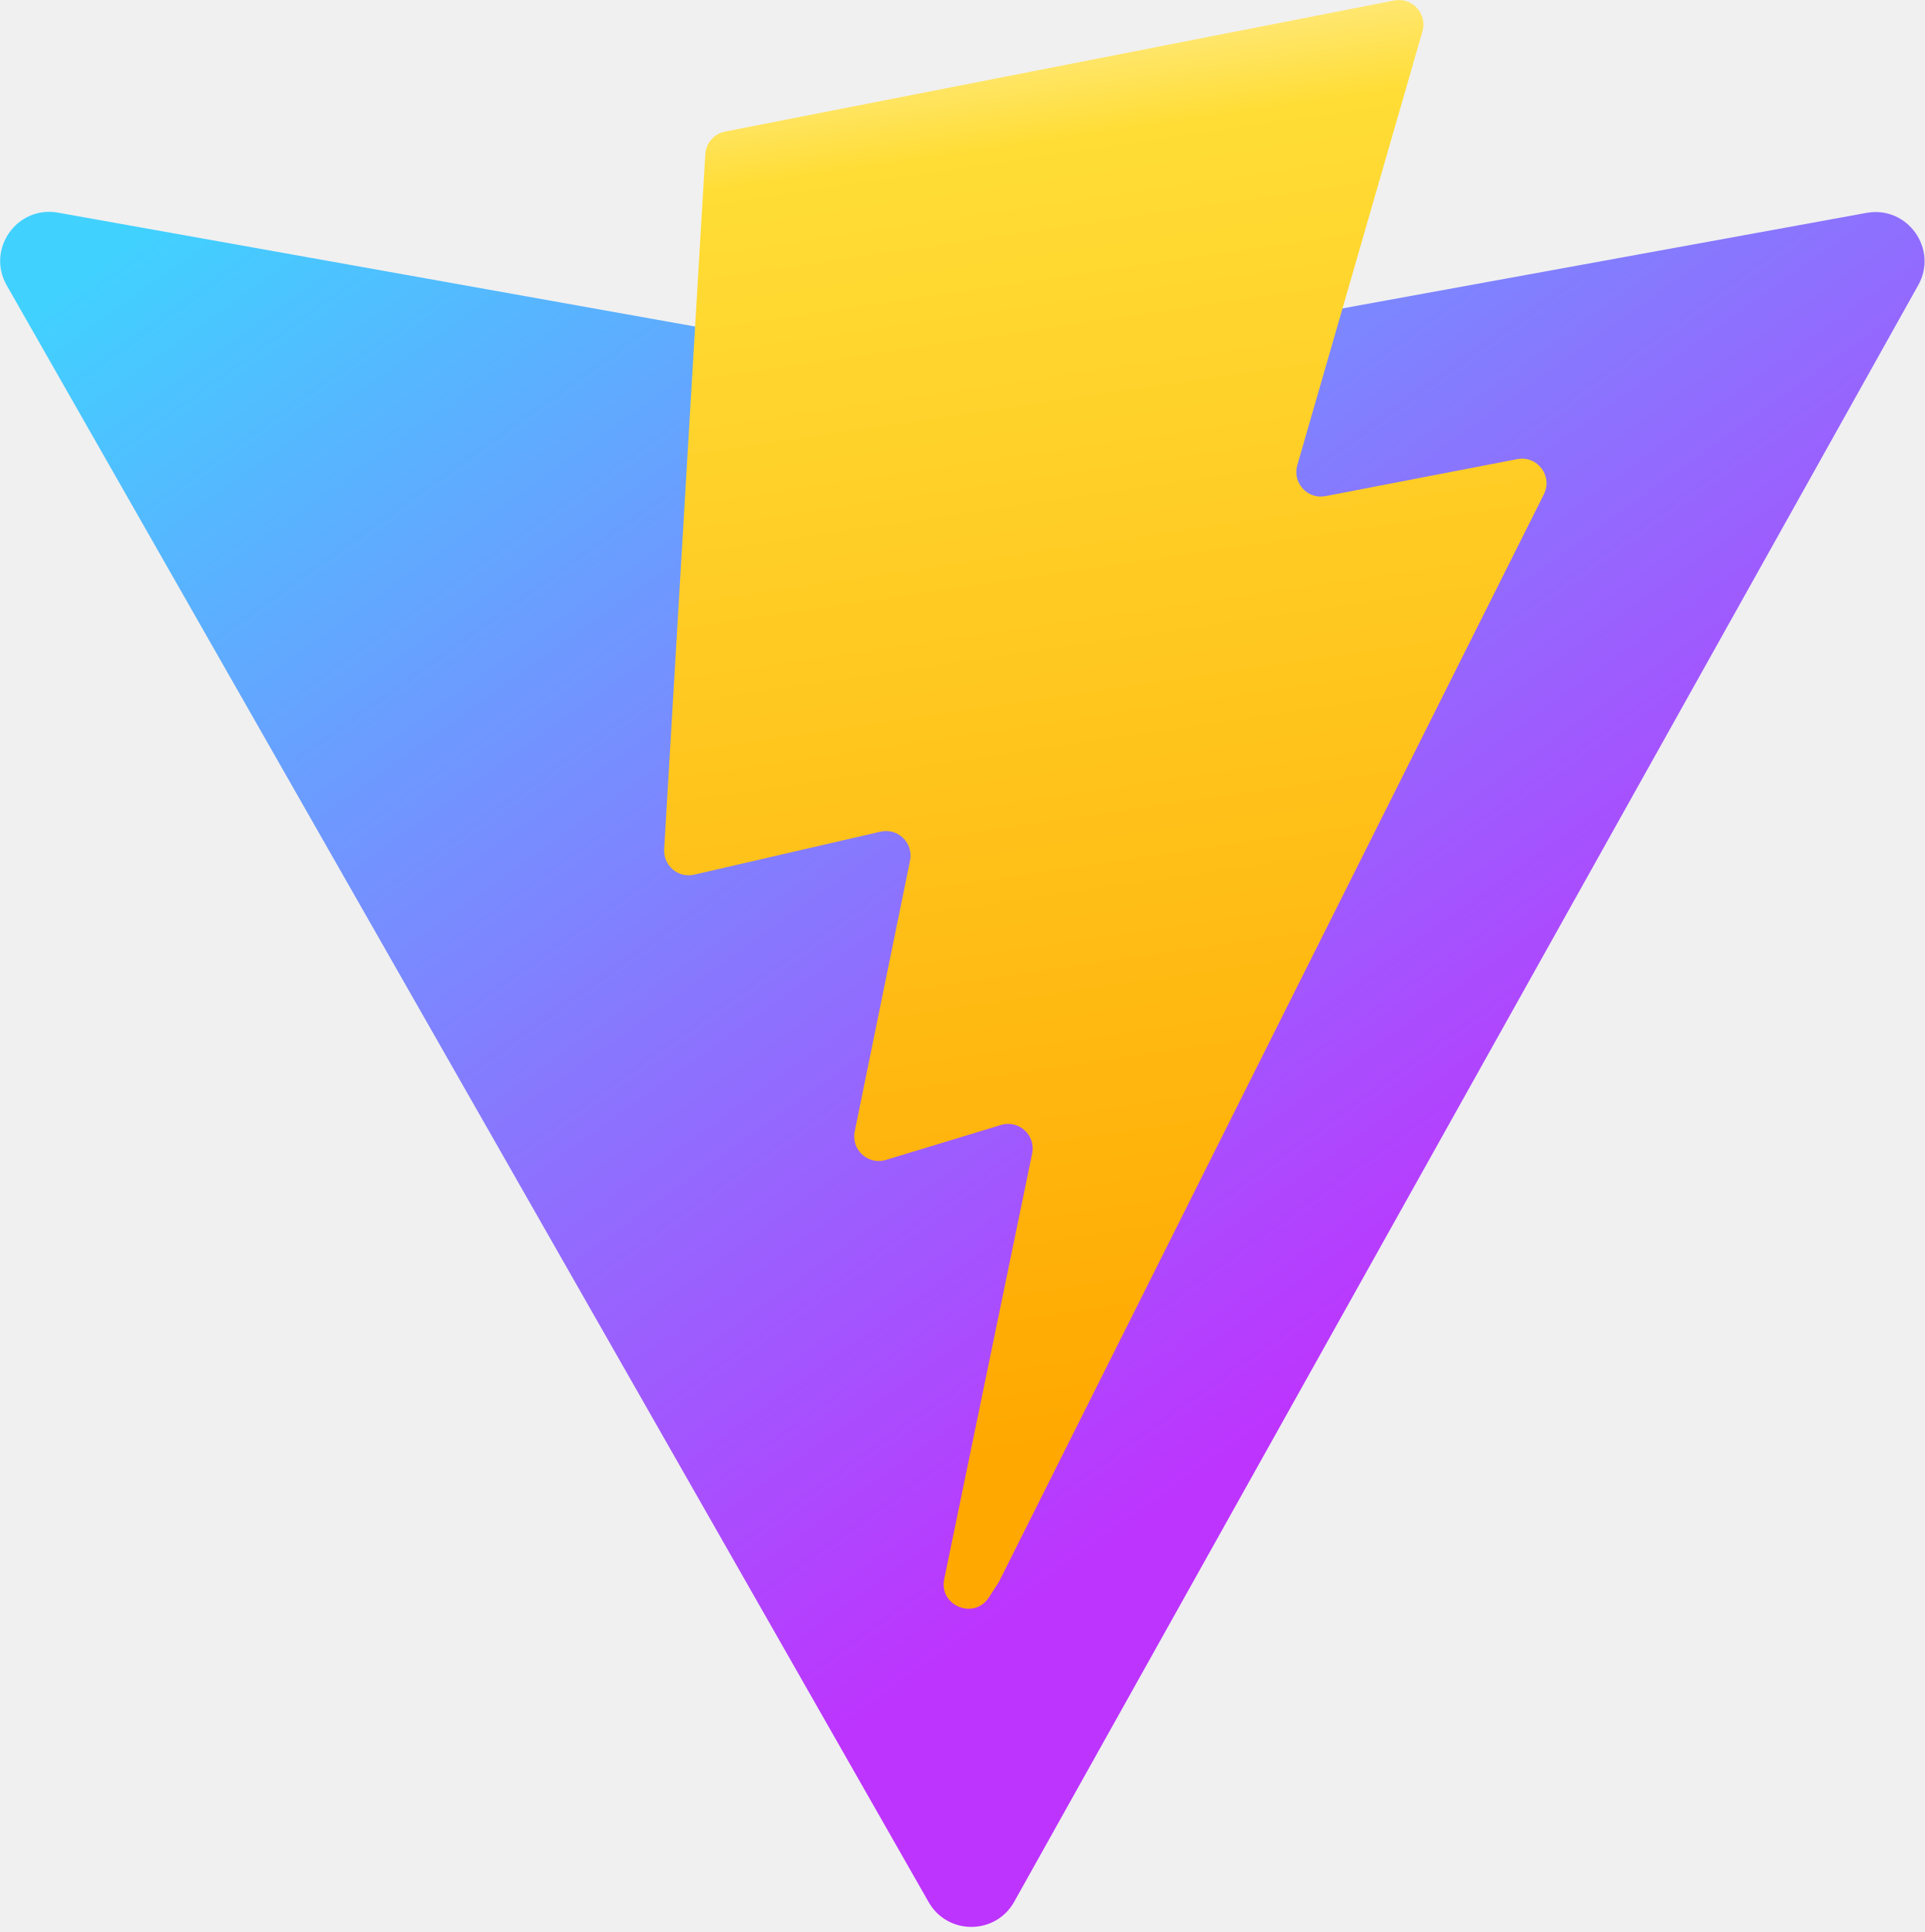
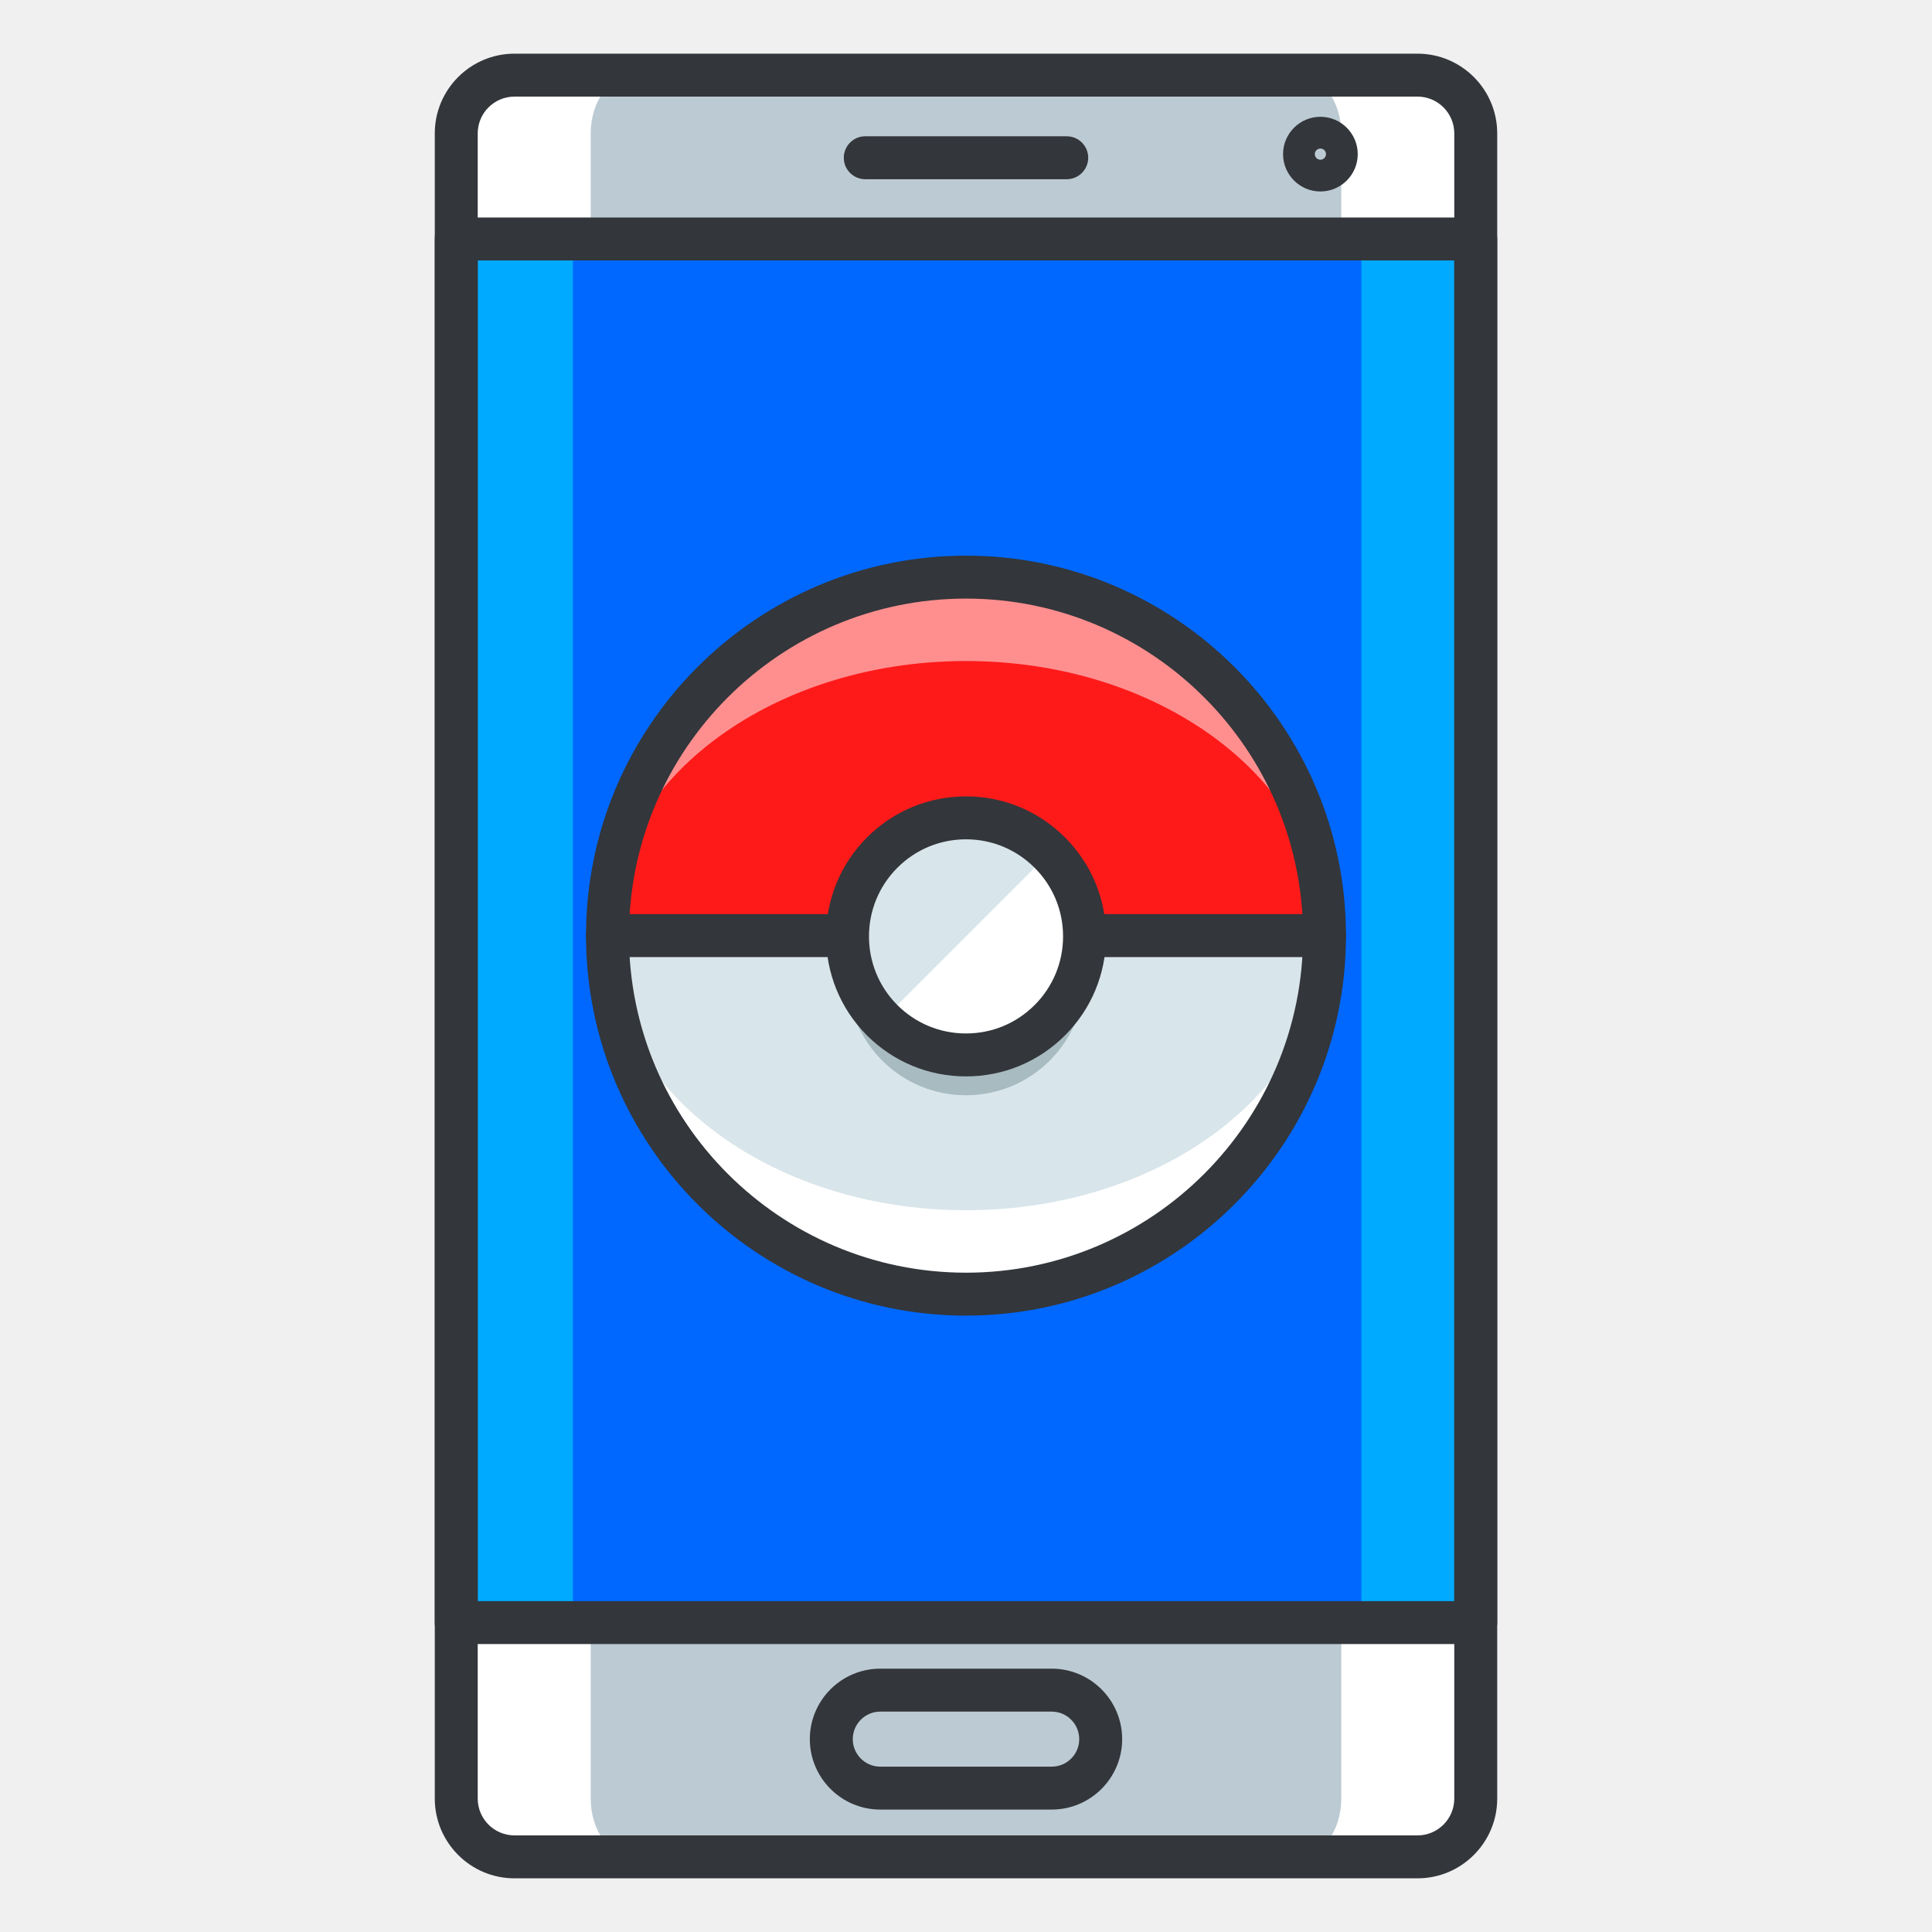
- <svg xmlns="http://www.w3.org/2000/svg" aria-hidden="true" role="img" class="iconify iconify--logos" width="31.88" height="32" preserveAspectRatio="xMidYMid meet" viewBox="0 0 256 257">
-   <defs>
-     <linearGradient id="IconifyId1813088fe1fbc01fb466" x1="-.828%" x2="57.636%" y1="7.652%" y2="78.411%">
-       <stop offset="0%" stop-color="#41D1FF" />
-       <stop offset="100%" stop-color="#BD34FE" />
-     </linearGradient>
-     <linearGradient id="IconifyId1813088fe1fbc01fb467" x1="43.376%" x2="50.316%" y1="2.242%" y2="89.03%">
-       <stop offset="0%" stop-color="#FFEA83" />
-       <stop offset="8.333%" stop-color="#FFDD35" />
-       <stop offset="100%" stop-color="#FFA800" />
-     </linearGradient>
-   </defs>
-   <path fill="url(#IconifyId1813088fe1fbc01fb466)" d="M255.153 37.938L134.897 252.976c-2.483 4.44-8.862 4.466-11.382.048L.875 37.958c-2.746-4.814 1.371-10.646 6.827-9.67l120.385 21.517a6.537 6.537 0 0 0 2.322-.004l117.867-21.483c5.438-.991 9.574 4.796 6.877 9.62Z" />
-   <path fill="url(#IconifyId1813088fe1fbc01fb467)" d="M185.432.063L96.44 17.501a3.268 3.268 0 0 0-2.634 3.014l-5.474 92.456a3.268 3.268 0 0 0 3.997 3.378l24.777-5.718c2.318-.535 4.413 1.507 3.936 3.838l-7.361 36.047c-.495 2.426 1.782 4.5 4.151 3.78l15.304-4.649c2.372-.72 4.652 1.36 4.15 3.788l-11.698 56.621c-.732 3.542 3.979 5.473 5.943 2.437l1.313-2.028l72.516-144.72c1.215-2.423-.88-5.186-3.54-4.672l-25.505 4.922c-2.396.462-4.435-1.77-3.759-4.114l16.646-57.705c.677-2.35-1.37-4.583-3.769-4.113Z" />
+ <svg xmlns="http://www.w3.org/2000/svg" version="1.1" id="Layer_1" x="0px" y="0px" width="135px" height="135px" viewBox="0 0 135 135" style="enable-background:new 0 0 135 135;" xml:space="preserve">
+   <style type="text/css">
+ 
+ 	.st0{fill:#465652;}
+ 	.st1{fill:#AAB9BA;}
+ 	.st2{fill:#47C67B;}
+ 	.st3{fill:#AAC8D1;}
+ 	.st4{fill:none;stroke:#E83834;stroke-width:6;stroke-linecap:round;stroke-linejoin:round;stroke-miterlimit:10;}
+ 	.st5{fill:#7BC67B;}
+ 	.st6{fill:#7BC7FF;}
+ 	.st7{fill:#7C34C1;}
+ 	.st8{fill:#7C8D96;}
+ 	.st9{fill:#AD2707;}
+ 	.st10{fill:#ADB8BC;}
+ 	.st11{fill:#107510;}
+ 	.st12{fill:#7FE5D8;}
+ 	.st13{fill:#AF4AD1;}
+ 	.st14{fill:#E02B7E;}
+ 	.st15{fill:#E04038;}
+ 	.st16{fill:#AFD7DD;}
+ 	.st17{fill:#E0A010;}
+ 	.st18{fill:#E0D5A4;}
+ 	.st19{fill:#12B2B2;}
+ 	.st20{fill:#12D66B;}
+ 	.st21{fill:#E1A9FF;}
+ 	.st22{fill:#1362A8;}
+ 	.st23{fill:#E2378D;}
+ 	.st24{fill:#E29C37;}
+ 	.st25{fill:#E2B90E;}
+ 	.st26{fill:#E2BF91;}
+ 	.st27{fill:#E2CBAA;}
+ 	.st28{fill:#14A594;}
+ 	.st29{fill:#E4E9ED;}
+ 	.st30{fill:#4A5D60;}
+ 	.st31{fill:#E5B076;}
+ 	.st32{fill:#E5B1C4;}
+ 	.st33{fill:#E5E4C3;}
+ 	.st34{fill:#4B6466;}
+ 	.st35{fill:#E6FF2E;}
+ 	.st36{fill:#18AA67;}
+ 	.st37{fill:#E86207;}
+ 	.st38{fill:#E8A113;}
+ 	.st39{fill:#E8B5A6;}
+ 	.st40{fill:#E8E8ED;}
+ 	.st41{fill:#4E5154;}
+ 	.st42{fill:#E9F1F4;}
+ 	.st43{fill:#4F4B48;}
+ 	.st44{fill:#4F74E8;}
+ 	.st45{fill:#808E93;}
+ 	.st46{fill:#80949B;}
+ 	.st47{fill:#80EDAC;}
+ 	.st48{fill:#B122E0;}
+ 	.st49{fill:#B2C4CC;}
+ 	.st50{fill:#83D839;}
+ 	.st51{fill:#B3C6C6;}
+ 	.st52{fill:none;stroke:#33363A;stroke-width:3;stroke-linecap:round;stroke-linejoin:round;stroke-miterlimit:10;}
+ 	.st53{fill:#1A8E1C;}
+ 	.st54{fill:#1A93D6;}
+ 	.st55{fill:#B50B0B;}
+ 	.st56{fill:#1AD88F;}
+ 	.st57{fill:#B5DAF4;}
+ 	.st58{fill:#EA7B1F;}
+ 	.st59{fill:#EA81BD;}
+ 	.st60{fill:#87B8D6;}
+ 	.st61{fill:#87C3F4;}
+ 	.st62{fill:#EAC79D;}
+ 	.st63{fill:#EADF11;}
+ 	.st64{fill:#EAE4C5;}
+ 	.st65{fill:#B78094;}
+ 	.st66{fill:#8844D8;}
+ 	.st67{fill:#EBF4F7;}
+ 	.st68{fill:#893015;}
+ 	.st69{fill:#89410B;}
+ 	.st70{fill:#899BA3;}
+ 	.st71{fill:#EDE3B9;}
+ 	.st72{enable-background:new    ;}
+ 	.st73{fill:#50FF9F;}
+ 	.st74{fill:#EEDCF4;}
+ 	.st75{fill:#EFA37D;}
+ 	.st76{fill:#EFA3CC;}
+ 	.st77{fill:#EFC99A;}
+ 	.st78{fill:#54AF79;}
+ 	.st79{fill:#BA503A;}
+ 	.st80{fill:#BA8663;}
+ 	.st81{fill:#8B4FE0;}
+ 	.st82{fill:#58ED9B;}
+ 	.st83{fill:#BC7DFF;}
+ 	.st84{fill:#8D9AA3;}
+ 	.st85{fill:#BCCAD3;}
+ 	.st86{fill:#8DE4FF;}
+ 	.st87{fill:#20B518;}
+ 	.st88{fill:#BF44F2;}
+ 	.st89{fill:#21CEA1;}
+ 	.st90{fill:#BFDAE0;}
+ 	.st91{fill:#F0FBFC;}
+ 	.st92{fill:#F2D9A7;}
+ 	.st93{fill:#F2EAC9;}
+ 	.st94{fill:#24D1AF;}
+ 	.st95{fill:#25931C;}
+ 	.st96{fill:#F4C4B3;}
+ 	.st97{fill:#F4D3A2;}
+ 	.st98{fill:#F4D647;}
+ 	.st99{fill:#F4D7B8;}
+ 	.st100{fill:#F4EC8E;}
+ 	.st101{fill:#5B524D;}
+ 	.st102{fill:#F77819;}
+ 	.st103{fill:#F79AE1;}
+ 	.st104{fill:#5E707A;}
+ 	.st105{fill:#F93585;}
+ 	.st106{fill:#F95D5D;}
+ 	.st107{fill:#F9C19B;}
+ 	.st108{fill:#F9CB58;}
+ 	.st109{fill:#F9D2B2;}
+ 	.st110{fill:#F9F07D;}
+ 	.st111{fill:#F9F1D2;}
+ 	.st112{fill:#F9F4B7;}
+ 	.st113{fill:#F9F9E4;}
+ 	.st114{fill:#5F1DAA;}
+ 	.st115{fill:#5F9AD6;}
+ 	.st116{fill:#C0C0C4;}
+ 	.st117{fill:#91EA57;}
+ 	.st118{fill:#C12727;}
+ 	.st119{fill:#C191A0;}
+ 	.st120{fill:#923BB7;}
+ 	.st121{fill:#93A0A3;}
+ 	.st122{fill:#93F9EA;}
+ 	.st123{fill:#93FF5A;}
+ 	.st124{fill:#C4833D;}
+ 	.st125{fill:#95A2A5;}
+ 	.st126{fill:#965514;}
+ 	.st127{fill:#96562C;}
+ 	.st128{fill:#2AF42F;}
+ 	.st129{fill:#C5D7DD;}
+ 	.st130{fill:#C68510;}
+ 	.st131{fill:#C6A86D;}
+ 	.st132{fill:#C6BB8D;}
+ 	.st133{fill:#2C9DCE;}
+ 	.st134{fill:#FBFCF2;}
+ 	.st135{fill:#FC70B0;}
+ 	.st136{fill:#FCE6C8;}
+ 	.st137{fill:#FCF7E3;}
+ 	.st138{fill:#C90D6B;}
+ 	.st139{fill:#FDFEFF;}
+ 	.st140{fill:#FDFFDC;}
+ 	.st141{fill:#FF1A1A;}
+ 	.st142{fill:#FF5252;}
+ 	.st143{fill:#FF5B00;}
+ 	.st144{fill:#FF6155;}
+ 	.st145{fill:#FF630D;}
+ 	.st146{fill:#FF6666;}
+ 	.st147{fill:#FF7676;}
+ 	.st148{fill:#FF7900;}
+ 	.st149{fill:#FF860D;}
+ 	.st150{fill:#FF8B00;}
+ 	.st151{fill:#FF8F8F;}
+ 	.st152{fill:#FF900B;}
+ 	.st153{fill:#FF908A;}
+ 	.st154{fill:#FF960B;}
+ 	.st155{fill:#FF9C0D;}
+ 	.st156{fill:#FFA9D4;}
+ 	.st157{fill:#FFAA00;}
+ 	.st158{fill:#FFAD40;}
+ 	.st159{fill:#FFAF10;}
+ 	.st160{fill:#FFB000;}
+ 	.st161{fill:#FFBE08;}
+ 	.st162{fill:#FFBF31;}
+ 	.st163{fill:#FFC200;}
+ 	.st164{fill:#FFCAE8;}
+ 	.st165{fill:#FFCCF5;}
+ 	.st166{fill:#FFD00B;}
+ 	.st167{fill:#FFD039;}
+ 	.st168{fill:#FFD400;}
+ 	.st169{fill:#FFD833;}
+ 	.st170{fill:#FFDB80;}
+ 	.st171{fill:#FFDDD2;}
+ 	.st172{fill:#FFE6D4;}
+ 	.st173{fill:#FFE6EB;}
+ 	.st174{fill:#FFE98D;}
+ 	.st175{fill:#FFECD2;}
+ 	.st176{fill:#FFF1D9;}
+ 	.st177{fill:#FFF24D;}
+ 	.st178{fill:#FFF3C2;}
+ 	.st179{fill:#FFF4C7;}
+ 	.st180{fill:#FFF800;}
+ 	.st181{fill:#FFF80D;}
+ 	.st182{fill:#FFF9DE;}
+ 	.st183{fill:#FFFBD7;}
+ 	.st184{fill:#FFFBEB;}
+ 	.st185{fill:#FFFCC0;}
+ 	.st186{fill:#FFFCDC;}
+ 	.st187{fill:#FFFFFA;}
+ 	.st188{fill:#FFFFFF;}
+ 	.st189{fill:#63797F;}
+ 	.st190{fill:#65E529;}
+ 	.st191{fill:#66310E;}
+ 	.st192{fill:#663C17;}
+ 	.st193{fill:#9A5AE5;}
+ 	.st194{fill:#CA30EF;}
+ 	.st195{fill:#6892FC;}
+ 	.st196{fill:#9CFFC4;}
+ 	.st197{fill:#CC4306;}
+ 	.st198{fill:#CC549E;}
+ 	.st199{fill:#9E3256;}
+ 	.st200{fill:#CDFFBB;}
+ 	.st201{fill:#CE86AF;}
+ 	.st202{fill:#CED9DD;}
+ 	
+ 		.st203{fill:none;stroke:#33363A;stroke-width:3;stroke-linecap:round;stroke-linejoin:round;stroke-miterlimit:10;stroke-dasharray:6;}
+ 	.st204{fill:#CFE1E2;}
+ 	.st205{fill:#33363A;}
+ 	.st206{fill:#34C166;}
+ 	.st207{fill:#364B5B;}
+ 	.st208{fill:#3662CE;}
+ 	.st209{fill:#36C6FF;}
+ 	.st210{fill:#6ADB9A;}
+ 	.st211{fill:#6D5C4D;}
+ 	.st212{fill:#6EBDF9;}
+ 	.st213{fill:#0031FF;}
+ 	.st214{fill:#0062FF;}
+ 	.st215{fill:#0068FF;}
+ 	.st216{fill:#0086FF;}
+ 	.st217{fill:#009BE8;}
+ 	.st218{fill:#00AAFF;}
+ 	.st219{fill:#D271FF;}
+ 	.st220{fill:#D363A9;}
+ 	.st221{fill:#D3964C;}
+ 	.st222{fill:#D3DFE2;}
+ 	.st223{fill:#D3E0E2;}
+ 	.st224{fill:#D3EFF4;}
+ 	.st225{fill:#063B66;}
+ 	.st226{fill:#D60909;}
+ 	.st227{fill:#D61D1D;}
+ 	.st228{fill:#D7F0FF;}
+ 	.st229{fill:#09B285;}
+ 	.st230{fill:#D8D593;}
+ 	.st231{fill:#D8E2EA;}
+ 	.st232{fill:#D8E5EA;}
+ 	.st233{fill:#3E5054;}
+ 	.st234{fill:#D988FF;}
+ 	.st235{fill:#D9E7E8;}
+ 	.st236{fill:#702252;}
+ 	.st237{fill:#70D3E0;}
+ 	.st238{fill:#A02FF2;}
+ 	.st239{fill:#A2F255;}
+ 	.st240{fill:#A35616;}
+ 	.st241{fill:#A3CCCC;}
+ 	.st242{fill:#0A6ADD;}
+ 	.st243{fill:#A5145D;}
+ 	.st244{fill:#A57555;}
+ 	.st245{fill:#77D6FC;}
+ 	.st246{fill:#7815CE;}
+ 	.st247{fill:#A7BBC1;}
+ 	.st248{fill:#DBD279;}
+ 	.st249{fill:#0D5C9E;}
+ 	.st250{fill:#A83C11;}
+ 	.st251{fill:#A8633D;}
+ 	.st252{fill:#A8A3E5;}
+ 	.st253{fill:#DCE6EA;}
+ 	.st254{fill:#DCE7EA;}
+ 	.st255{fill:#A962E8;}
+ 	.st256{fill:#DD2466;}
+ 	.st257{fill:#DDC38A;}
+ 	.st258{fill:#DDD2B1;}
+ 	.st259{fill:#DFE7E8;}
+ 	.st260{fill:#42B1E8;}
+ 	.st261{fill:#436377;}
+ 	.st262{fill:#43B530;}
+ 
+ </style>
+   <g>
+     <g>
+       <g>
+         <path class="st188" d="M103.119,125.68c0,2.248-1.822,4.07-4.07,4.07H35.951c-2.248,0-4.07-1.822-4.07-4.07V9.32     c0-2.248,1.822-4.07,4.07-4.07h63.098c2.248,0,4.07,1.822,4.07,4.07V125.68z" />
+       </g>
+       <g>
+         <path class="st85" d="M93.723,125.68c0,2.248-1.34,4.07-2.996,4.07H44.271c-1.652,0-2.994-1.822-2.994-4.07V9.32     c0-2.248,1.342-4.07,2.994-4.07h46.455c1.656,0,2.996,1.822,2.996,4.07V125.68z" />
+       </g>
+       <g>
+         <rect x="31.881" y="17.037" class="st218" width="71.238" height="96.684" />
+       </g>
+       <g>
+         <rect x="40.033" y="17.037" class="st215" width="55.094" height="96.684" />
+       </g>
+       <g>
+         <path class="st205" d="M103.119,114.881H31.881c-0.828,0-1.5-0.671-1.5-1.5V16.699c0-0.829,0.672-1.5,1.5-1.5h71.238     c0.828,0,1.5,0.671,1.5,1.5v96.682C104.619,114.209,103.947,114.881,103.119,114.881z M33.381,111.881h68.238V18.199H33.381     V111.881z" />
+       </g>
+       <g>
+         <path class="st205" d="M99.049,131.25H35.951c-3.071,0-5.57-2.499-5.57-5.57V9.32c0-3.071,2.499-5.57,5.57-5.57h63.098     c3.071,0,5.57,2.499,5.57,5.57V125.68C104.619,128.751,102.12,131.25,99.049,131.25z M35.951,6.75c-1.417,0-2.57,1.153-2.57,2.57     V125.68c0,1.417,1.153,2.57,2.57,2.57h63.098c1.417,0,2.57-1.153,2.57-2.57V9.32c0-1.417-1.153-2.57-2.57-2.57H35.951z" />
+       </g>
+       <g>
+         <path class="st205" d="M73.49,126.445H61.51c-2.714,0-4.922-2.208-4.922-4.922c0-2.715,2.208-4.924,4.922-4.924h11.98     c2.714,0,4.922,2.209,4.922,4.924C78.412,124.237,76.204,126.445,73.49,126.445z M61.51,119.6c-1.06,0-1.922,0.863-1.922,1.924     c0,1.06,0.862,1.922,1.922,1.922h11.98c1.06,0,1.922-0.862,1.922-1.922c0-1.061-0.862-1.924-1.922-1.924H61.51z" />
+       </g>
+       <g>
+         <path class="st205" d="M92.264,13.379c-1.438,0-2.609-1.17-2.609-2.608c0-1.439,1.171-2.61,2.609-2.61s2.609,1.171,2.609,2.61     C94.873,12.209,93.702,13.379,92.264,13.379z M92.264,10.379c-0.216,0-0.391,0.176-0.391,0.392c0,0.215,0.175,0.39,0.391,0.39     s0.391-0.175,0.391-0.39C92.654,10.551,92.482,10.379,92.264,10.379z" />
+       </g>
+       <g>
+         <path class="st205" d="M74.539,12.523H60.461c-0.828,0-1.5-0.671-1.5-1.5s0.672-1.5,1.5-1.5h14.078c0.828,0,1.5,0.671,1.5,1.5     S75.367,12.523,74.539,12.523z" />
+       </g>
+     </g>
+     <g>
+       <g>
+         <path class="st151" d="M92.551,65.376c0,13.838-11.217,25.054-25.051,25.054c-13.836,0-25.051-11.216-25.051-25.054     c0-13.834,11.215-25.049,25.051-25.049C81.334,40.327,92.551,51.542,92.551,65.376z" />
+       </g>
+       <g>
+         <path class="st141" d="M92.551,65.376c0,10.599-11.217,19.19-25.051,19.19c-13.836,0-25.051-8.592-25.051-19.19     c0-10.594,11.215-19.186,25.051-19.186C81.334,46.19,92.551,54.782,92.551,65.376z" />
+       </g>
+       <g>
+         <path class="st188" d="M42.449,65.376c0,13.838,11.215,25.054,25.051,25.054c13.834,0,25.051-11.216,25.051-25.054H42.449z" />
+       </g>
+       <g>
+         <path class="st232" d="M67.5,84.566c13.834,0,25.051-8.592,25.051-19.19H42.449C42.449,75.975,53.664,84.566,67.5,84.566z" />
+       </g>
+       <g>
+         <path class="st205" d="M67.5,91.93c-14.641,0-26.551-11.912-26.551-26.554c0-14.639,11.91-26.549,26.551-26.549     s26.551,11.91,26.551,26.549C94.051,80.018,82.141,91.93,67.5,91.93z M67.5,41.827c-12.986,0-23.551,10.564-23.551,23.549     c0,12.988,10.564,23.554,23.551,23.554s23.551-10.566,23.551-23.554C91.051,52.391,80.486,41.827,67.5,41.827z" />
+       </g>
+       <g>
+         <path class="st205" d="M92.551,66.876H42.449c-0.828,0-1.5-0.671-1.5-1.5s0.672-1.5,1.5-1.5h50.102c0.828,0,1.5,0.671,1.5,1.5     S93.379,66.876,92.551,66.876z" />
+       </g>
+       <g>
+         <g>
+           <path class="st247" d="M73.355,62.39c3.236,3.238,3.236,8.479,0,11.715c-3.234,3.235-8.477,3.235-11.713,0      c-3.234-3.236-3.234-8.477,0-11.715C64.879,59.157,70.121,59.157,73.355,62.39z" />
+         </g>
+         <g>
+           <path class="st188" d="M73.355,59.575c3.236,3.234,3.236,8.479,0,11.715c-3.234,3.231-8.477,3.231-11.713,0      c-3.234-3.236-3.234-8.48,0-11.715C64.879,56.339,70.121,56.339,73.355,59.575z" />
+         </g>
+         <g>
+           <path class="st232" d="M61.643,71.29c-3.234-3.236-3.234-8.48,0-11.715c3.236-3.236,8.479-3.236,11.713,0" />
+         </g>
+         <g>
+           <path class="st205" d="M67.5,75.214c-2.612,0-5.068-1.017-6.917-2.862c-3.814-3.817-3.814-10.023-0.001-13.837      c1.849-1.849,4.306-2.867,6.918-2.867s5.068,1.018,6.916,2.867c1.849,1.847,2.867,4.304,2.867,6.917      c0,2.613-1.019,5.07-2.867,6.918C72.568,74.197,70.112,75.214,67.5,75.214z M67.5,58.648c-1.812,0-3.515,0.706-4.797,1.988      c-2.644,2.644-2.644,6.948,0,9.594c1.281,1.279,2.985,1.984,4.797,1.984s3.515-0.705,4.795-1.985      c1.282-1.282,1.988-2.985,1.988-4.797c0-1.812-0.706-3.515-1.988-4.796C71.014,59.354,69.311,58.648,67.5,58.648z" />
+         </g>
+       </g>
+     </g>
+   </g>
</svg>
